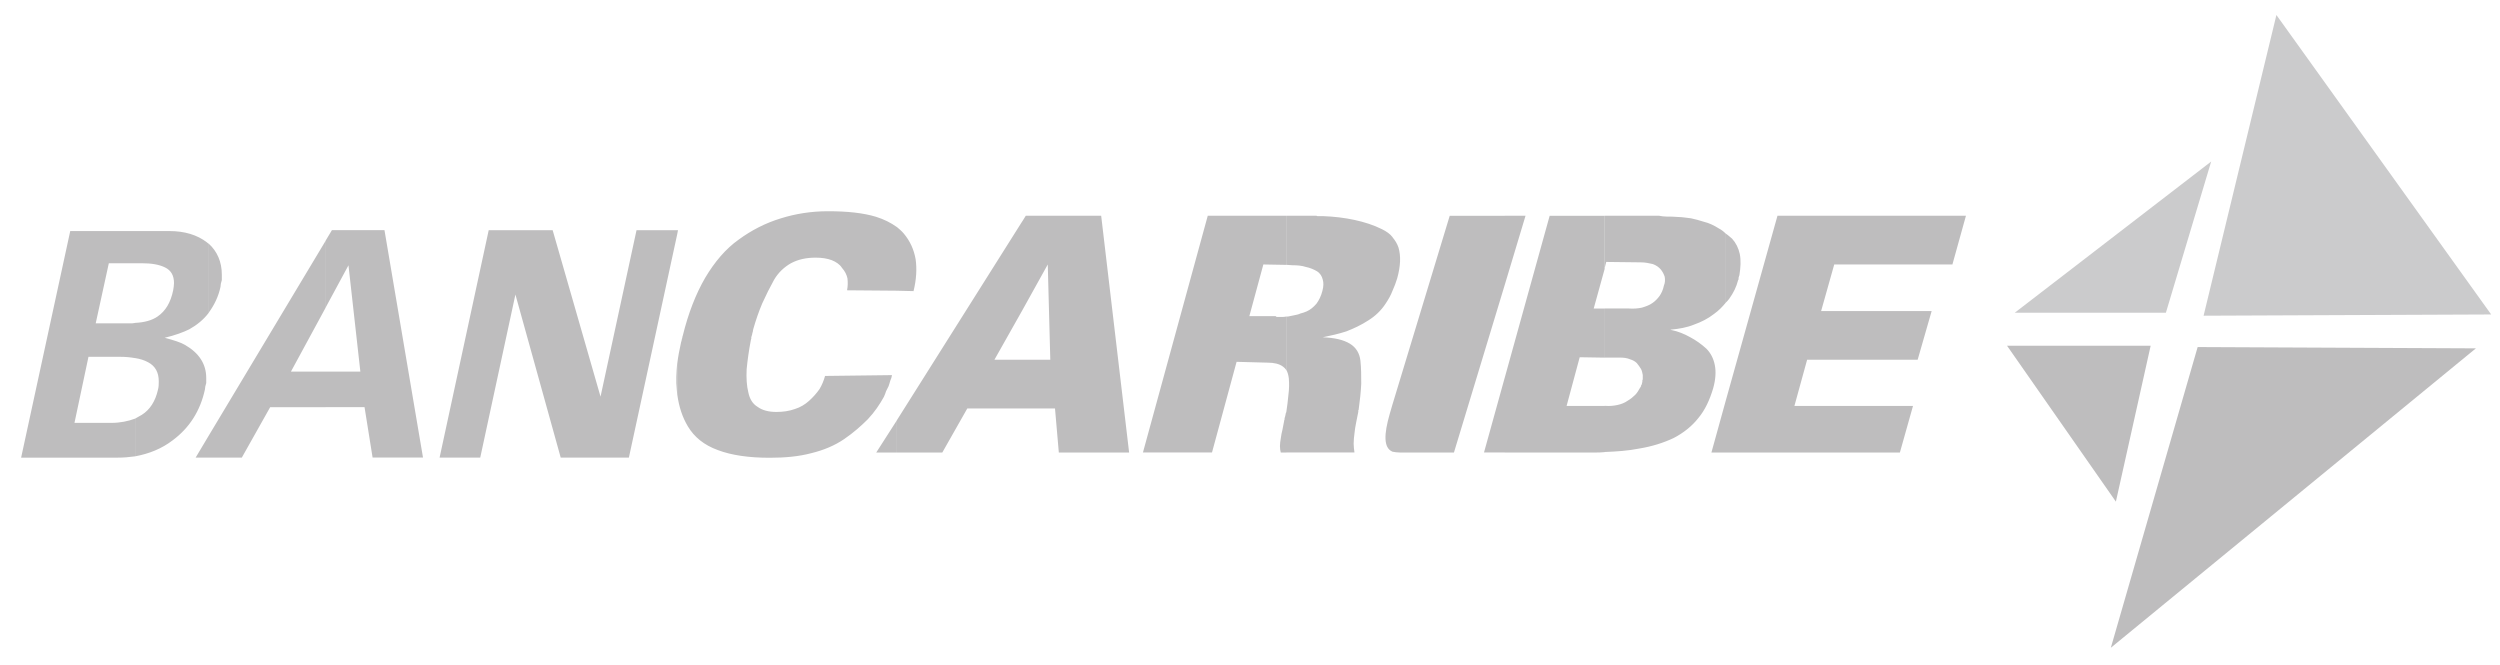
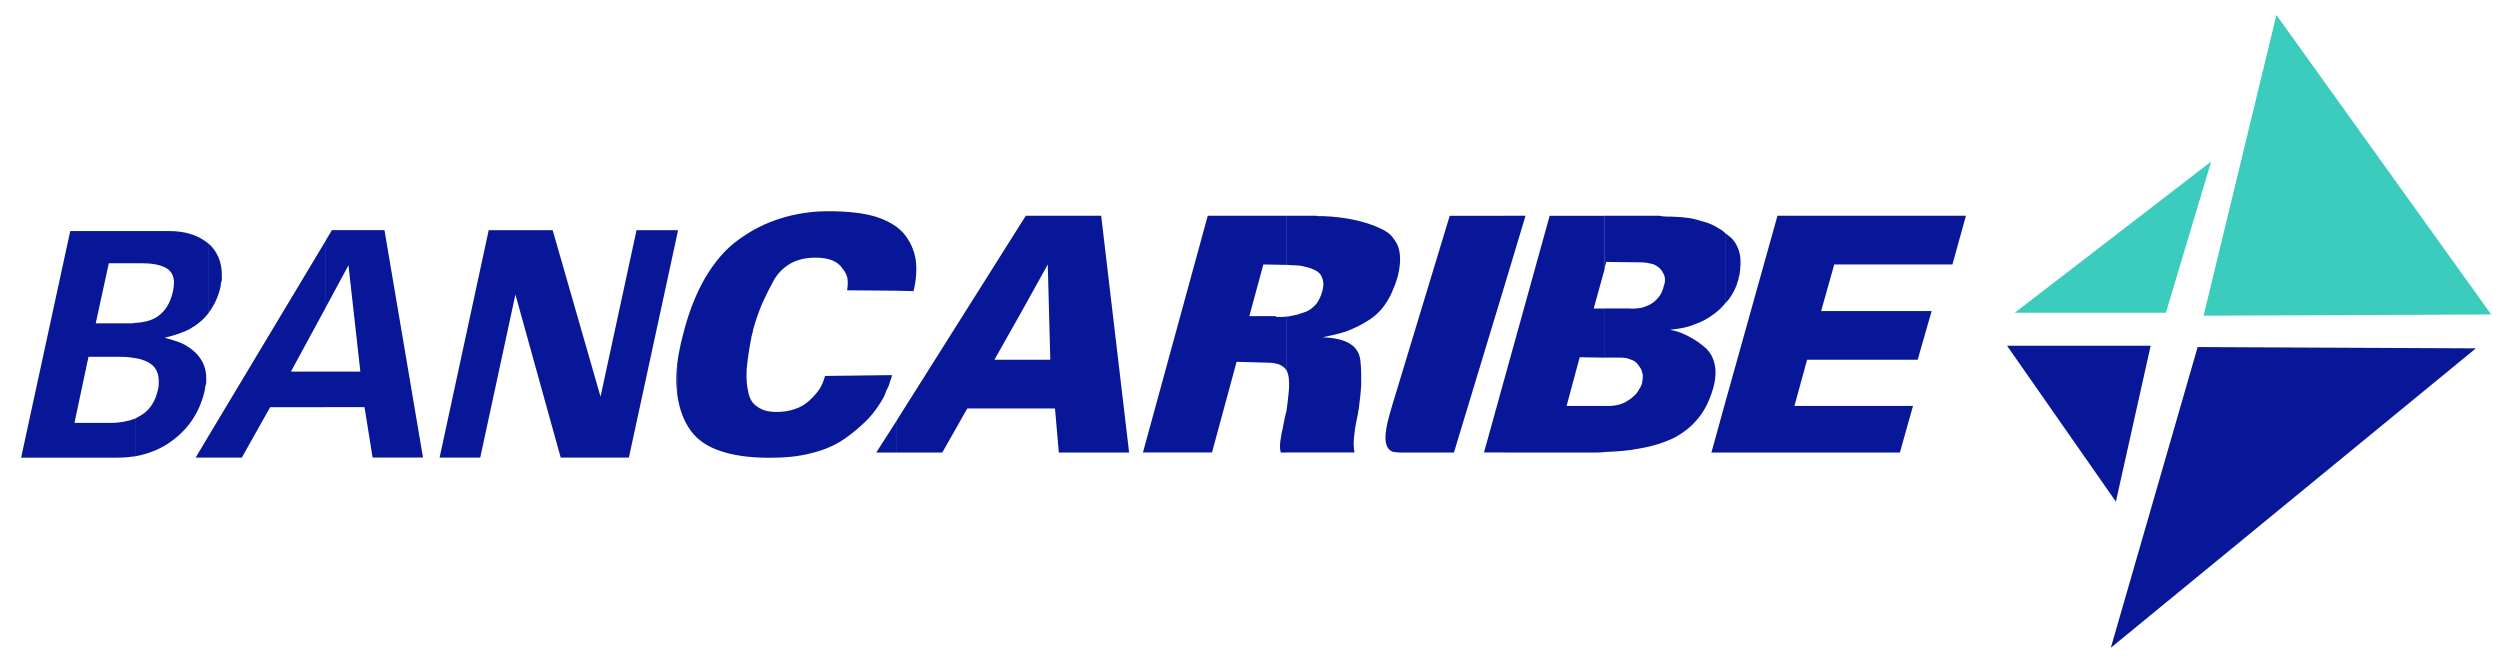
<svg xmlns="http://www.w3.org/2000/svg" id="Capa_1" version="1.1" viewBox="0 0 425 113">
  <defs>
    <style>
      .st0 {
-         fill: #cbcbcc;
+         fill: #3bccbe;
      }

      .st0, .st1 {
        fill-rule: evenodd;
      }

      .st1 {
-         fill: #bebdbe;
+         fill: #081798;
      }
    </style>
  </defs>
-   <path class="st1" d="M293.39,76.93v-8.86l8.78-31.39h32.04l-2.3,8.28h-20.09l-2.23,7.92h18.79l-2.38,8.28h-18.79l-2.16,7.85h20.16l-2.23,7.92h-29.59ZM293.39,51.44c.22-.22.43-.43.58-.65.72-1.01,1.22-2.02,1.51-3.17,0,0,0-.07.07-.07v-.22s0-.07.07-.07l-.07-.07q0-.07.07-.14v-.07q0-.07.07-.14c.22-1.37.29-2.59.07-3.67-.22-1.01-.65-1.87-1.3-2.59-.36-.29-.72-.65-1.08-.86v11.74ZM293.39,39.7v11.74c-.58.72-1.22,1.37-2.02,1.94-1.01.79-2.16,1.37-3.38,1.8-1.22.5-2.52.72-3.96.86v.07h.14c1.08.22,2.16.65,3.17,1.22.94.5,1.87,1.15,2.74,1.94.72.72,1.22,1.66,1.44,2.81.22,1.08.14,2.45-.29,3.96-.58,1.94-1.37,3.67-2.52,5.04-1.08,1.37-2.52,2.52-4.18,3.38-1.66.79-3.67,1.44-5.9,1.8-1.8.36-3.74.5-5.83.58v-7.85c.79.07,1.51,0,2.16-.14s1.22-.36,1.73-.72c.5-.29.94-.65,1.3-1.01s.58-.79.79-1.15c0,0,0-.07.07-.07v-.07q.07,0,.07-.07c0-.07.07-.14.07-.14v-.14c.07-.07.07-.14.14-.14v-.29c.07,0,.07-.07.07-.07v-.29c0-.07.07-.14.07-.22v-.72c-.07-.36-.14-.72-.29-1.01-.22-.36-.43-.65-.72-1.01-.29-.29-.65-.5-1.15-.65-.5-.22-1.08-.29-1.73-.29h-2.59v-8.35h4.03c.86.07,1.66,0,2.3-.14.72-.22,1.3-.43,1.8-.79.43-.29.86-.72,1.22-1.22.29-.43.58-1.01.72-1.73.22-.5.22-1.01.14-1.51-.14-.43-.36-.86-.65-1.22-.36-.43-.79-.72-1.37-.94-.58-.14-1.3-.29-2.02-.29l-5.9-.07-.29,1.15v-9h9.29c.36.07.79.14,1.3.14.58,0,1.22,0,1.94.07.65,0,1.37.14,2.16.22.72.14,1.44.36,2.16.58.94.22,1.8.65,2.59,1.15.43.22.79.5,1.15.86h0ZM293.39,68.07l-2.45,8.86h2.45v-8.86ZM272.8,36.68v9l-1.87,6.77h1.87v8.35l-4.25-.07-2.23,8.28h6.48v7.85c-.58.07-1.22.07-1.87.07h-15.12v-12.74l7.63-27.5h9.36ZM255.81,48.42l3.53-11.74h-3.53v11.74ZM255.81,36.68v11.74l-8.64,28.51h-9.14c-.5,0-.94-.07-1.3-.14v-8.06l9.72-32.04h9.36ZM255.81,64.18l-3.53,12.74h3.53v-12.74h0ZM236.73,49.42c.29-.65.58-1.37.79-2.09.58-2.09.65-3.82.22-5.26-.22-.65-.58-1.22-1.01-1.73v9.07ZM236.73,40.35v9.07c-.29.79-.72,1.51-1.15,2.16-.79,1.22-1.8,2.16-2.95,2.88-1.22.79-2.45,1.37-3.74,1.87-1.3.43-2.66.72-4.03,1.01,2.02.07,3.53.43,4.61,1.08s1.66,1.66,1.8,2.88c.14,1.3.14,2.59.14,3.96-.07,1.37-.22,2.81-.43,4.32v.07q-.07.07-.07.14v.22c-.14.58-.22,1.22-.36,1.8-.14.65-.22,1.22-.29,1.87-.07.58-.14,1.15-.14,1.73,0,.5.07,1.01.14,1.51h-11.59v-6.84c.14-1.01.29-2.02.36-2.95.14-1.01.14-1.94.07-2.81-.07-.58-.22-1.08-.43-1.44v-9.07h.29l1.08-.22c.36-.07.72-.14,1.01-.29.36-.07.72-.22,1.08-.36.65-.29,1.15-.72,1.66-1.3.43-.58.79-1.3,1.01-2.16.22-.79.22-1.44.07-1.94-.14-.58-.43-1.08-1.01-1.44-.5-.29-1.15-.58-1.87-.72-.65-.22-1.44-.29-2.3-.29l-1.01-.07v-8.35h5.11c.07.07.14.07.22.07h.86c1.94.07,3.74.29,5.4.65s3.24.86,4.68,1.58c.72.36,1.37.79,1.8,1.37h0ZM236.73,68.72l-.5,1.73c-.94,3.31-1.08,5.69.5,6.34v-8.06ZM218.66,36.68v8.35l-3.89-.07-2.38,8.78h4.46c.07.07.14.14.22.14h.86c.22,0,.43,0,.72-.07v9.07c-.14-.22-.36-.43-.58-.58-.58-.43-1.44-.65-2.59-.65l-5.26-.14-4.18,15.41h-11.74l11.02-40.25h13.32ZM218.66,70.09c0,.07-.07.07-.07.14,0,.14-.07.22-.07.36,0,.07-.07.22-.07.29s0,.07-.07.14v.29c-.07.07-.07.14-.07.22-.07.5-.22,1.01-.29,1.51-.14.5-.22,1.01-.29,1.51-.07.43-.14.86-.14,1.3s.07.79.14,1.08h.94v-6.84h0ZM173.8,69.44v-8.28h4.75l-.43-16.2-4.32,7.78v-15.12l.58-.94h12.82l4.75,40.25h-11.95l-.65-7.49h-5.54ZM173.8,37.62v15.12l-4.75,8.42h4.75v8.28h-9.36l-4.25,7.49h-7.78v-5.4l21.38-33.91h0ZM152.42,49.42l2.88.07c.5-2.02.58-3.82.36-5.4-.29-1.66-.94-3.1-2.02-4.39-.36-.43-.79-.79-1.22-1.15v10.87ZM152.42,38.55v10.87l-8.42-.07c.14-.72.14-1.37.07-2.02-.14-.65-.43-1.22-.94-1.8-.36-.58-1.01-1.01-1.73-1.3-.79-.29-1.66-.43-2.74-.43-1.58,0-2.95.29-4.18.94-1.15.65-2.16,1.58-2.88,2.81-.72,1.3-1.37,2.59-2.02,4.03-.58,1.37-1.08,2.81-1.51,4.32,0,.07-.07.22-.07.29v.14c-.07.07-.07.14-.07.29-.07.07-.07.14-.07.22s0,.14-.07.22c0,.07,0,.14-.07.22v.29c0,.07-.07.14-.07.22-.36,1.87-.58,3.53-.72,4.97-.07,1.51,0,2.81.29,3.96.22,1.08.72,1.94,1.58,2.45.79.58,1.87.86,3.17.86,1.15,0,2.16-.14,3.17-.5.94-.29,1.73-.79,2.38-1.37.72-.65,1.3-1.3,1.8-2.02.43-.72.72-1.44.94-2.23l11.38-.14c-.07.36-.14.65-.29.94-.07.36-.22.65-.29.94l-.43.86c-.07.29-.22.58-.36.94-.72,1.3-1.58,2.59-2.74,3.82-1.15,1.15-2.45,2.3-4.03,3.38s-3.46,1.87-5.54,2.38c-2.16.58-4.54.79-7.13.79-3.53,0-6.48-.43-8.78-1.3-2.38-.86-4.03-2.23-5.11-4.03-.94-1.58-1.51-3.31-1.8-5.4v-5.33c.14-1.15.36-2.3.65-3.6,0-.07.07-.14.07-.22,0-.14.07-.22.07-.36.07-.07.07-.22.07-.29s.07-.14.07-.22c.94-3.82,2.23-7.13,3.82-9.86,1.58-2.66,3.46-4.9,5.69-6.48,2.16-1.58,4.54-2.81,7.13-3.6,2.52-.79,5.18-1.22,8.06-1.22,3.31,0,5.98.29,8.14.94,1.37.43,2.52,1.01,3.53,1.73h0ZM152.42,71.53l-3.46,5.4h3.46v-5.4h0ZM115.12,39.85l.14-.72h-.14v.72ZM115.12,39.13v.72l-8.21,37.94h-11.59l-7.7-27.72-5.98,27.72h-6.91l8.35-38.66h10.87l8.14,28.3,6.12-28.3h6.91ZM115.12,61.74c-.14,1.58-.22,3.1-.07,4.46,0,.29.07.58.07.86v-5.33h0ZM55.36,69.22v-6.05h5.9l-2.02-18.07-3.89,7.2v-11.38l1.08-1.8h8.93l6.55,38.66h-8.57l-1.37-8.57h-6.62ZM37.5,48.7c-.36,1.73-1.08,3.17-2.02,4.46v-11.74c1.44,1.3,2.23,3.1,2.23,5.26v.94c-.14.43-.22.79-.22,1.08h0ZM55.36,40.93l-19.87,33.12v3.74h5.62l4.82-8.57h9.43v-6.05h-5.9l5.9-10.87v-11.38ZM35.49,53.17c-.86,1.15-2.02,2.09-3.31,2.81-1.01.5-2.38,1.01-4.18,1.44,1.58.43,2.74.79,3.46,1.22,2.38,1.37,3.6,3.24,3.6,5.62v.86c-.14.43-.22.79-.22,1.08-.79,3.67-2.66,6.55-5.47,8.64-1.87,1.44-4.03,2.3-6.41,2.74v-6.41c.36-.22.79-.43,1.15-.65,1.37-.86,2.3-2.3,2.74-4.25.14-.5.14-1.01.14-1.44,0-1.51-.58-2.59-1.8-3.24-.65-.36-1.37-.58-2.23-.72v-5.98c1.58-.07,2.88-.43,3.82-1.08,1.37-.94,2.23-2.38,2.66-4.46.07-.43.14-.86.14-1.22,0-1.3-.5-2.16-1.51-2.66s-2.3-.72-4.03-.72h-1.08v-5.47h5.83c2.59,0,4.75.65,6.41,1.94.07.07.14.14.29.22v11.74h0ZM35.49,74.05l-2.23,3.74h2.23v-3.74ZM22.96,77.58c-1.01.14-1.94.22-3.02.22H3.59l8.35-38.52h11.02v5.47h-4.46l-2.23,10.22h5.83c.29,0,.58,0,.86-.07v5.98c-.79-.14-1.58-.22-2.45-.22h-5.47l-2.38,11.23h6.26c1.51,0,2.88-.29,4.03-.72v6.41Z" />
+   <path class="st1" d="M293.39,76.93v-8.86l8.78-31.39h32.04l-2.3,8.28h-20.09l-2.23,7.92h18.79l-2.38,8.28h-18.79l-2.16,7.85h20.16l-2.23,7.92s-29.59,0-29.59,0ZM293.39,51.44c.22-.22.43-.43.58-.65.72-1.01,1.22-2.02,1.51-3.17,0,0,0-.07.07-.07v-.22s0-.07.07-.07l-.07-.07s.02-.09.07-.14v-.07s.02-.09.07-.14c.22-1.37.29-2.59.07-3.67-.22-1.01-.65-1.87-1.3-2.59-.36-.29-.72-.65-1.08-.86v11.74-.02ZM293.39,39.7v11.74c-.58.72-1.22,1.37-2.02,1.94-1.01.79-2.16,1.37-3.38,1.8-1.22.5-2.52.72-3.96.86v.07h.14c1.08.22,2.16.65,3.17,1.22.94.5,1.87,1.15,2.74,1.94.72.72,1.22,1.66,1.44,2.81.22,1.08.14,2.45-.29,3.96-.58,1.94-1.37,3.67-2.52,5.04-1.08,1.37-2.52,2.52-4.18,3.38-1.66.79-3.67,1.44-5.9,1.8-1.8.36-3.74.5-5.83.58v-7.85c.79.07,1.51,0,2.16-.14s1.22-.36,1.73-.72c.5-.29.94-.65,1.3-1.01s.58-.79.79-1.15c0,0,0-.07.07-.07v-.07s.07-.02.07-.07c0-.07.07-.14.07-.14v-.14c.07-.07.07-.14.14-.14v-.29c.07,0,.07-.07.07-.07v-.29c0-.07.07-.14.07-.22v-.72c-.07-.36-.14-.72-.29-1.01-.22-.36-.43-.65-.72-1.01-.29-.29-.65-.5-1.15-.65-.5-.22-1.08-.29-1.73-.29h-2.59v-8.35h4.03c.86.07,1.66,0,2.3-.14.72-.22,1.3-.43,1.8-.79.43-.29.86-.72,1.22-1.22.29-.43.58-1.01.72-1.73.22-.5.22-1.01.14-1.51-.14-.43-.36-.86-.65-1.22-.36-.43-.79-.72-1.37-.94-.58-.14-1.3-.29-2.02-.29l-5.9-.07-.29,1.15v-9h9.29c.36.07.79.14,1.3.14.58,0,1.22,0,1.94.07.65,0,1.37.14,2.16.22.72.14,1.44.36,2.16.58.94.22,1.8.65,2.59,1.15.43.22.79.5,1.15.86h.03ZM293.39,68.07l-2.45,8.86h2.45v-8.86ZM272.8,36.68v9l-1.87,6.77h1.87v8.35l-4.25-.07-2.23,8.28h6.48v7.85c-.58.07-1.22.07-1.87.07h-15.12v-12.74l7.63-27.5h9.36ZM255.81,48.42l3.53-11.74h-3.53v11.74ZM255.81,36.68v11.74l-8.64,28.51h-9.14c-.5,0-.94-.07-1.3-.14v-8.06l9.72-32.04h9.36ZM255.81,64.18l-3.53,12.74h3.53v-12.74h0ZM236.73,49.42c.29-.65.58-1.37.79-2.09.58-2.09.65-3.82.22-5.26-.22-.65-.58-1.22-1.01-1.73v9.07h0ZM236.73,40.35v9.07c-.29.79-.72,1.51-1.15,2.16-.79,1.22-1.8,2.16-2.95,2.88-1.22.79-2.45,1.37-3.74,1.87-1.3.43-2.66.72-4.03,1.01,2.02.07,3.53.43,4.61,1.08s1.66,1.66,1.8,2.88c.14,1.3.14,2.59.14,3.96-.07,1.37-.22,2.81-.43,4.32v.07s-.07.09-.07.14v.22c-.14.58-.22,1.22-.36,1.8-.14.65-.22,1.22-.29,1.87-.07.58-.14,1.15-.14,1.73,0,.5.07,1.01.14,1.51h-11.59v-6.84c.14-1.01.29-2.02.36-2.95.14-1.01.14-1.94.07-2.81-.07-.58-.22-1.08-.43-1.44v-9.07h.29l1.08-.22c.36-.07.72-.14,1.01-.29.36-.07.72-.22,1.08-.36.65-.29,1.15-.72,1.66-1.3.43-.58.79-1.3,1.01-2.16.22-.79.22-1.44.07-1.94-.14-.58-.43-1.08-1.01-1.44-.5-.29-1.15-.58-1.87-.72-.65-.22-1.44-.29-2.3-.29l-1.01-.07v-8.35h5.11c.07.07.14.07.22.07h.86c1.94.07,3.74.29,5.4.65s3.24.86,4.68,1.58c.72.36,1.37.79,1.8,1.37h-.02ZM236.73,68.72l-.5,1.73c-.94,3.31-1.08,5.69.5,6.34v-8.06h0ZM218.66,36.68v8.35l-3.89-.07-2.38,8.78h4.46c.07.07.14.14.22.14h.86c.22,0,.43,0,.72-.07v9.07c-.14-.22-.36-.43-.58-.58-.58-.43-1.44-.65-2.59-.65l-5.26-.14-4.18,15.41h-11.74l11.02-40.25h13.34ZM218.66,70.09c0,.07-.07.07-.07.14,0,.14-.07.22-.07.36,0,.07-.07.22-.07.29s0,.07-.07.14v.29c-.07.07-.07.14-.07.22-.07.5-.22,1.01-.29,1.51-.14.5-.22,1.01-.29,1.51-.07.43-.14.86-.14,1.3s.07.79.14,1.08h.94v-6.84h0ZM173.8,69.44v-8.28h4.75l-.43-16.2-4.32,7.78v-15.12l.58-.94h12.82l4.75,40.25h-11.95l-.65-7.49h-5.55ZM173.8,37.62v15.12l-4.75,8.42h4.75v8.28h-9.36l-4.25,7.49h-7.78v-5.4l21.38-33.91h0ZM152.42,49.42l2.88.07c.5-2.02.58-3.82.36-5.4-.29-1.66-.94-3.1-2.02-4.39-.36-.43-.79-.79-1.22-1.15v10.87ZM152.42,38.55v10.87l-8.42-.07c.14-.72.14-1.37.07-2.02-.14-.65-.43-1.22-.94-1.8-.36-.58-1.01-1.01-1.73-1.3-.79-.29-1.66-.43-2.74-.43-1.58,0-2.95.29-4.18.94-1.15.65-2.16,1.58-2.88,2.81-.72,1.3-1.37,2.59-2.02,4.03-.58,1.37-1.08,2.81-1.51,4.32,0,.07-.07.22-.07.29v.14c-.07.07-.07.14-.07.29-.07.07-.07.14-.07.22s0,.14-.07.22c0,.07,0,.14-.07.22v.29c0,.07-.07.14-.07.22-.36,1.87-.58,3.53-.72,4.97-.07,1.51,0,2.81.29,3.96.22,1.08.72,1.94,1.58,2.45.79.58,1.87.86,3.17.86,1.15,0,2.16-.14,3.17-.5.94-.29,1.73-.79,2.38-1.37.72-.65,1.3-1.3,1.8-2.02.43-.72.72-1.44.94-2.23l11.38-.14c-.07.36-.14.65-.29.94-.07.36-.22.65-.29.94l-.43.86c-.07.29-.22.58-.36.94-.72,1.3-1.58,2.59-2.74,3.82-1.15,1.15-2.45,2.3-4.03,3.38s-3.46,1.87-5.54,2.38c-2.16.58-4.54.79-7.13.79-3.53,0-6.48-.43-8.78-1.3-2.38-.86-4.03-2.23-5.11-4.03-.94-1.58-1.51-3.31-1.8-5.4v-5.33c.14-1.15.36-2.3.65-3.6,0-.07.07-.14.07-.22,0-.14.07-.22.07-.36.07-.07.07-.22.07-.29s.07-.14.07-.22c.94-3.82,2.23-7.13,3.82-9.86,1.58-2.66,3.46-4.9,5.69-6.48,2.16-1.58,4.54-2.81,7.13-3.6,2.52-.79,5.18-1.22,8.06-1.22,3.31,0,5.98.29,8.14.94,1.37.43,2.52,1.01,3.53,1.73h0l-.02-.03ZM152.42,71.53l-3.46,5.4h3.46v-5.4h0ZM115.12,39.85l.14-.72h-.14v.72ZM115.12,39.13v.72l-8.21,37.94h-11.59l-7.7-27.72-5.98,27.72h-6.91l8.35-38.66h10.87l8.14,28.3,6.12-28.3s6.91,0,6.91,0ZM115.12,61.74c-.14,1.58-.22,3.1-.07,4.46,0,.29.07.58.07.86v-5.33h0ZM55.36,69.22v-6.05h5.9l-2.02-18.07-3.89,7.2v-11.38l1.08-1.8h8.93l6.55,38.66h-8.57l-1.37-8.57h-6.62,0ZM37.5,48.7c-.36,1.73-1.08,3.17-2.02,4.46v-11.74c1.44,1.3,2.23,3.1,2.23,5.26v.94c-.14.43-.22.79-.22,1.08h.01ZM55.36,40.93l-19.87,33.12v3.74h5.62l4.82-8.57h9.43v-6.05h-5.9l5.9-10.87v-11.38h0ZM35.49,53.17c-.86,1.15-2.02,2.09-3.31,2.81-1.01.5-2.38,1.01-4.18,1.44,1.58.43,2.74.79,3.46,1.22,2.38,1.37,3.6,3.24,3.6,5.62v.86c-.14.43-.22.79-.22,1.08-.79,3.67-2.66,6.55-5.47,8.64-1.87,1.44-4.03,2.3-6.41,2.74v-6.41c.36-.22.79-.43,1.15-.65,1.37-.86,2.3-2.3,2.74-4.25.14-.5.14-1.01.14-1.44,0-1.51-.58-2.59-1.8-3.24-.65-.36-1.37-.58-2.23-.72v-5.98c1.58-.07,2.88-.43,3.82-1.08,1.37-.94,2.23-2.38,2.66-4.46.07-.43.14-.86.14-1.22,0-1.3-.5-2.16-1.51-2.66s-2.3-.72-4.03-.72h-1.08v-5.47h5.83c2.59,0,4.75.65,6.41,1.94.07.07.14.14.29.22v11.74h0ZM35.49,74.05l-2.23,3.74h2.23v-3.74ZM22.96,77.58c-1.01.14-1.94.22-3.02.22H3.59l8.35-38.52h11.02v5.47h-4.46l-2.23,10.22h5.83c.29,0,.58,0,.86-.07v5.98c-.79-.14-1.58-.22-2.45-.22h-5.47l-2.38,11.23h6.26c1.51,0,2.88-.29,4.03-.72v6.41h0Z" />
  <polygon class="st0" points="375.9 27.46 342.5 53.17 368.2 53.17 375.9 27.46" />
  <polygon class="st1" points="359.7 85.28 341.2 58.78 365.61 58.78 359.7 85.28" />
  <polygon class="st0" points="386.99 2.55 423.5 53.46 374.61 53.67 386.99 2.55" />
  <polygon class="st1" points="358.84 110.12 420.9 59.22 373.6 59 358.84 110.12" />
</svg>
